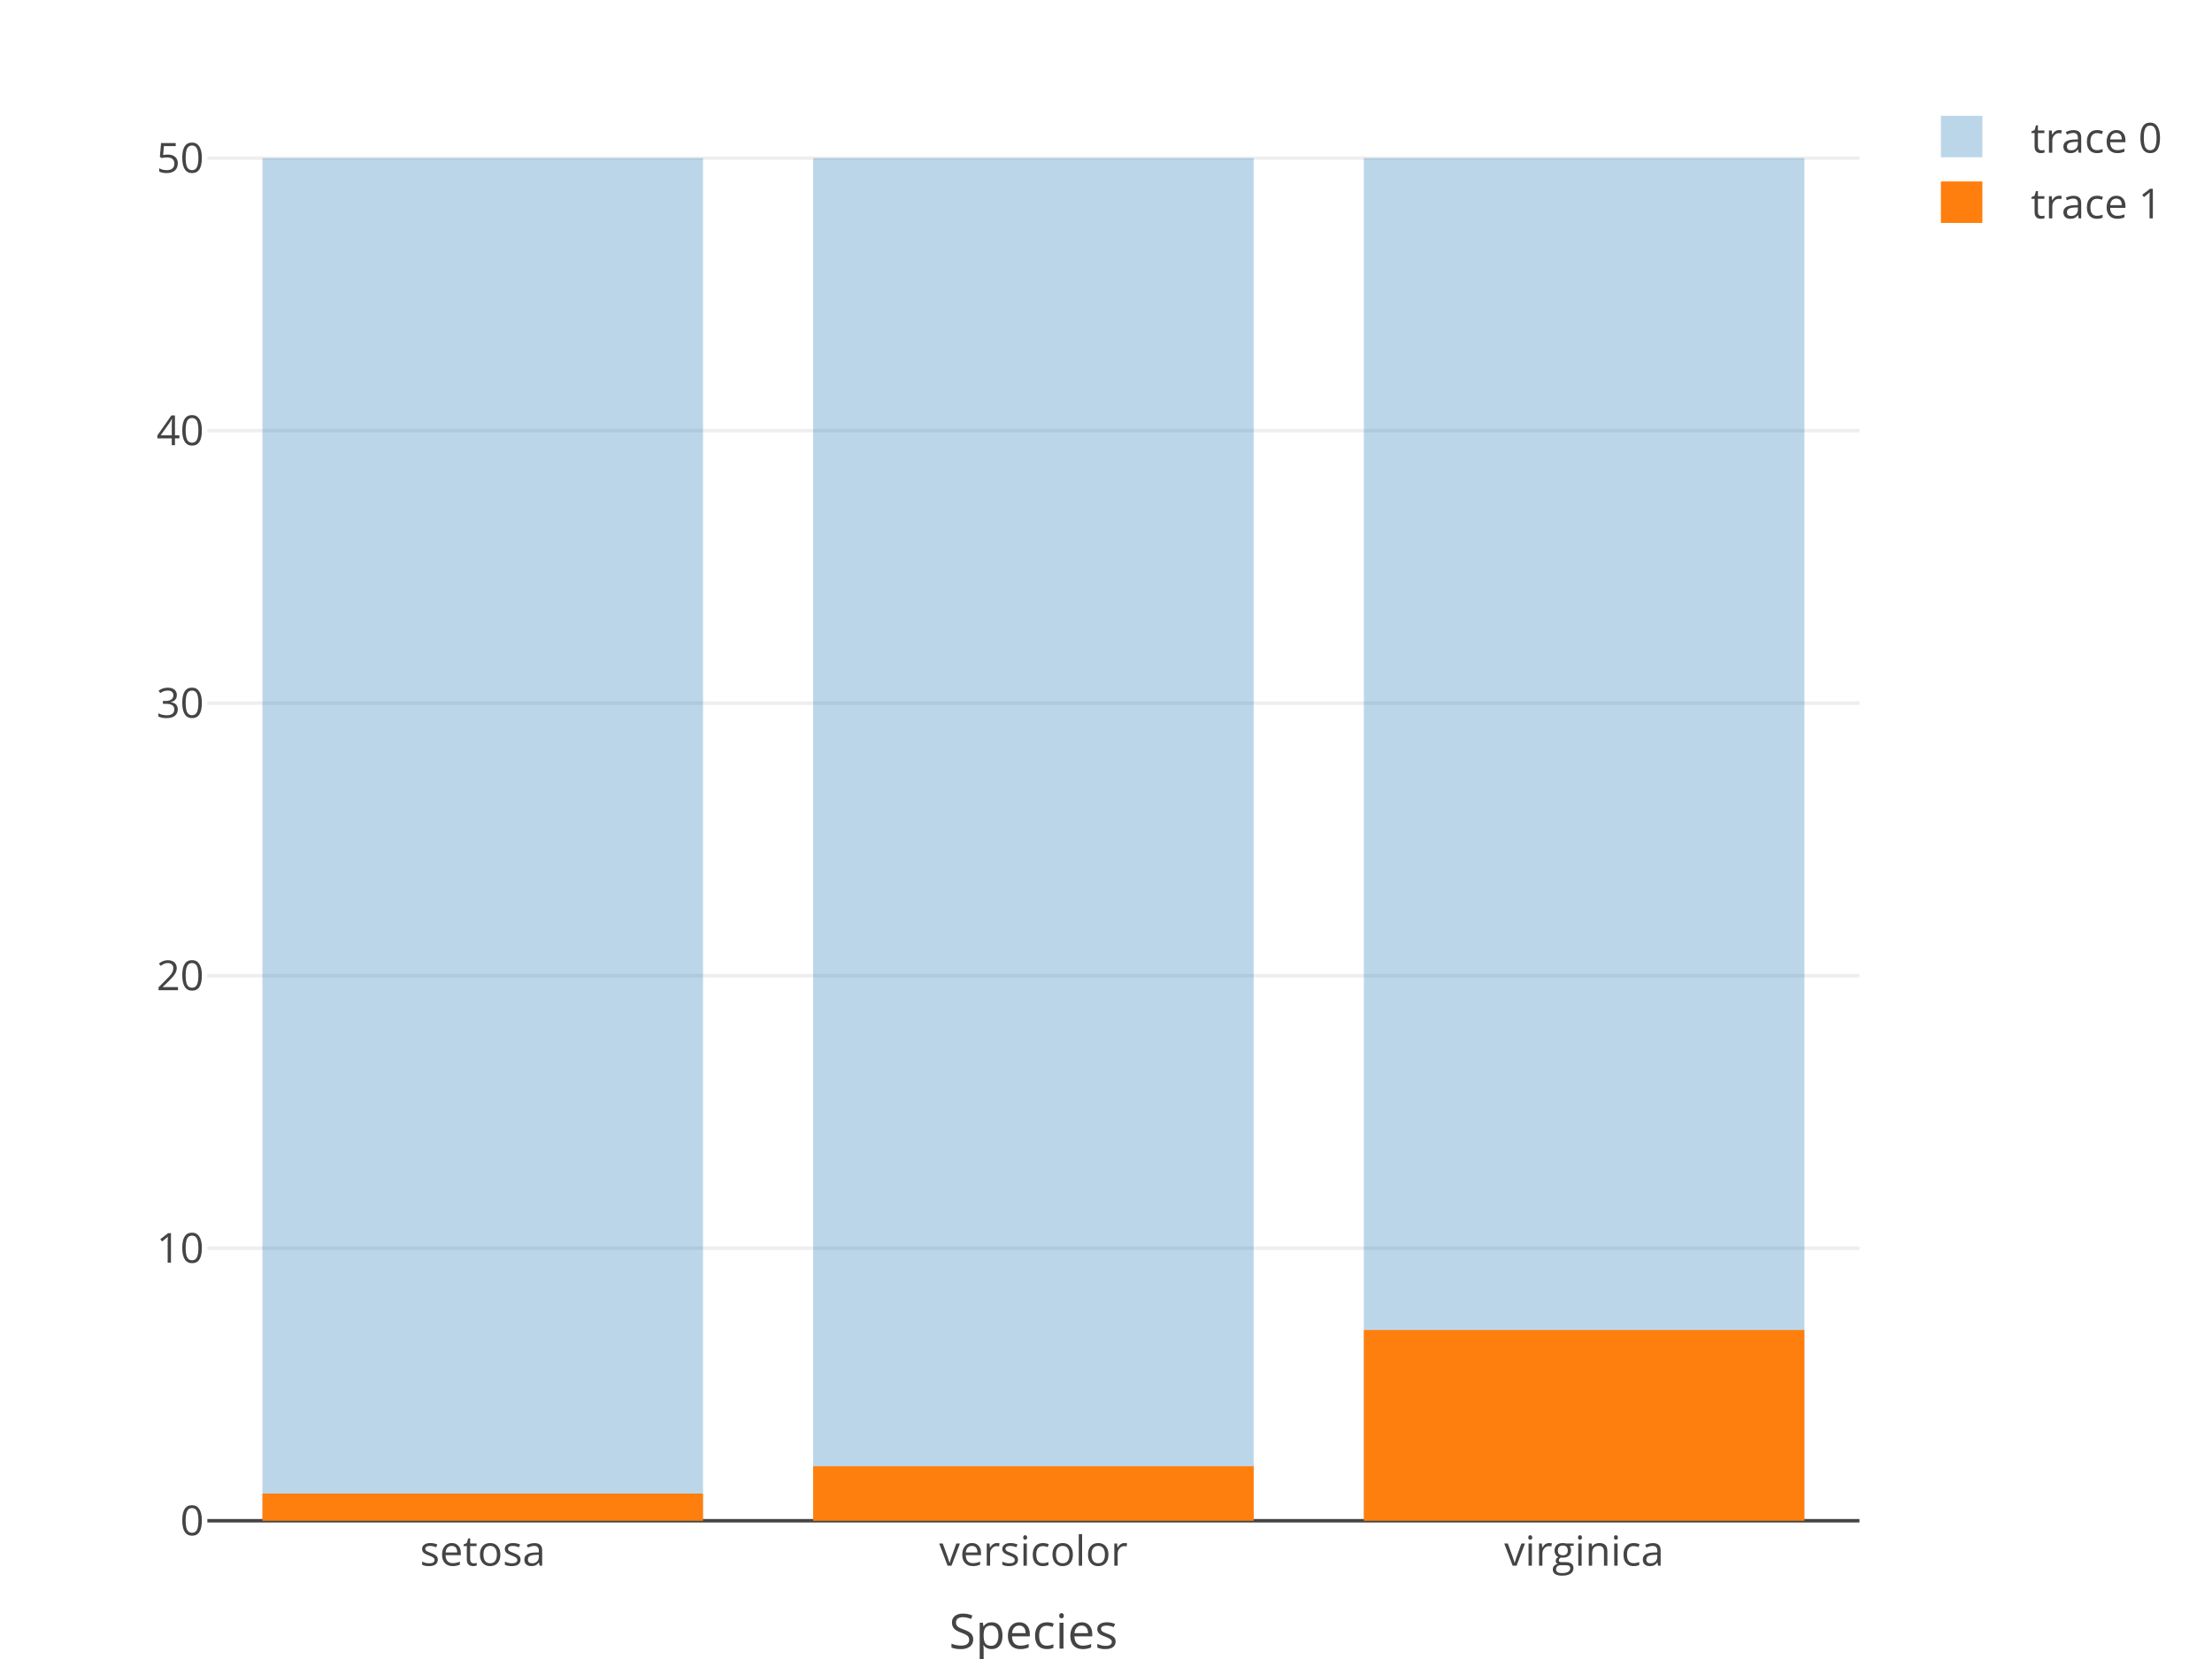
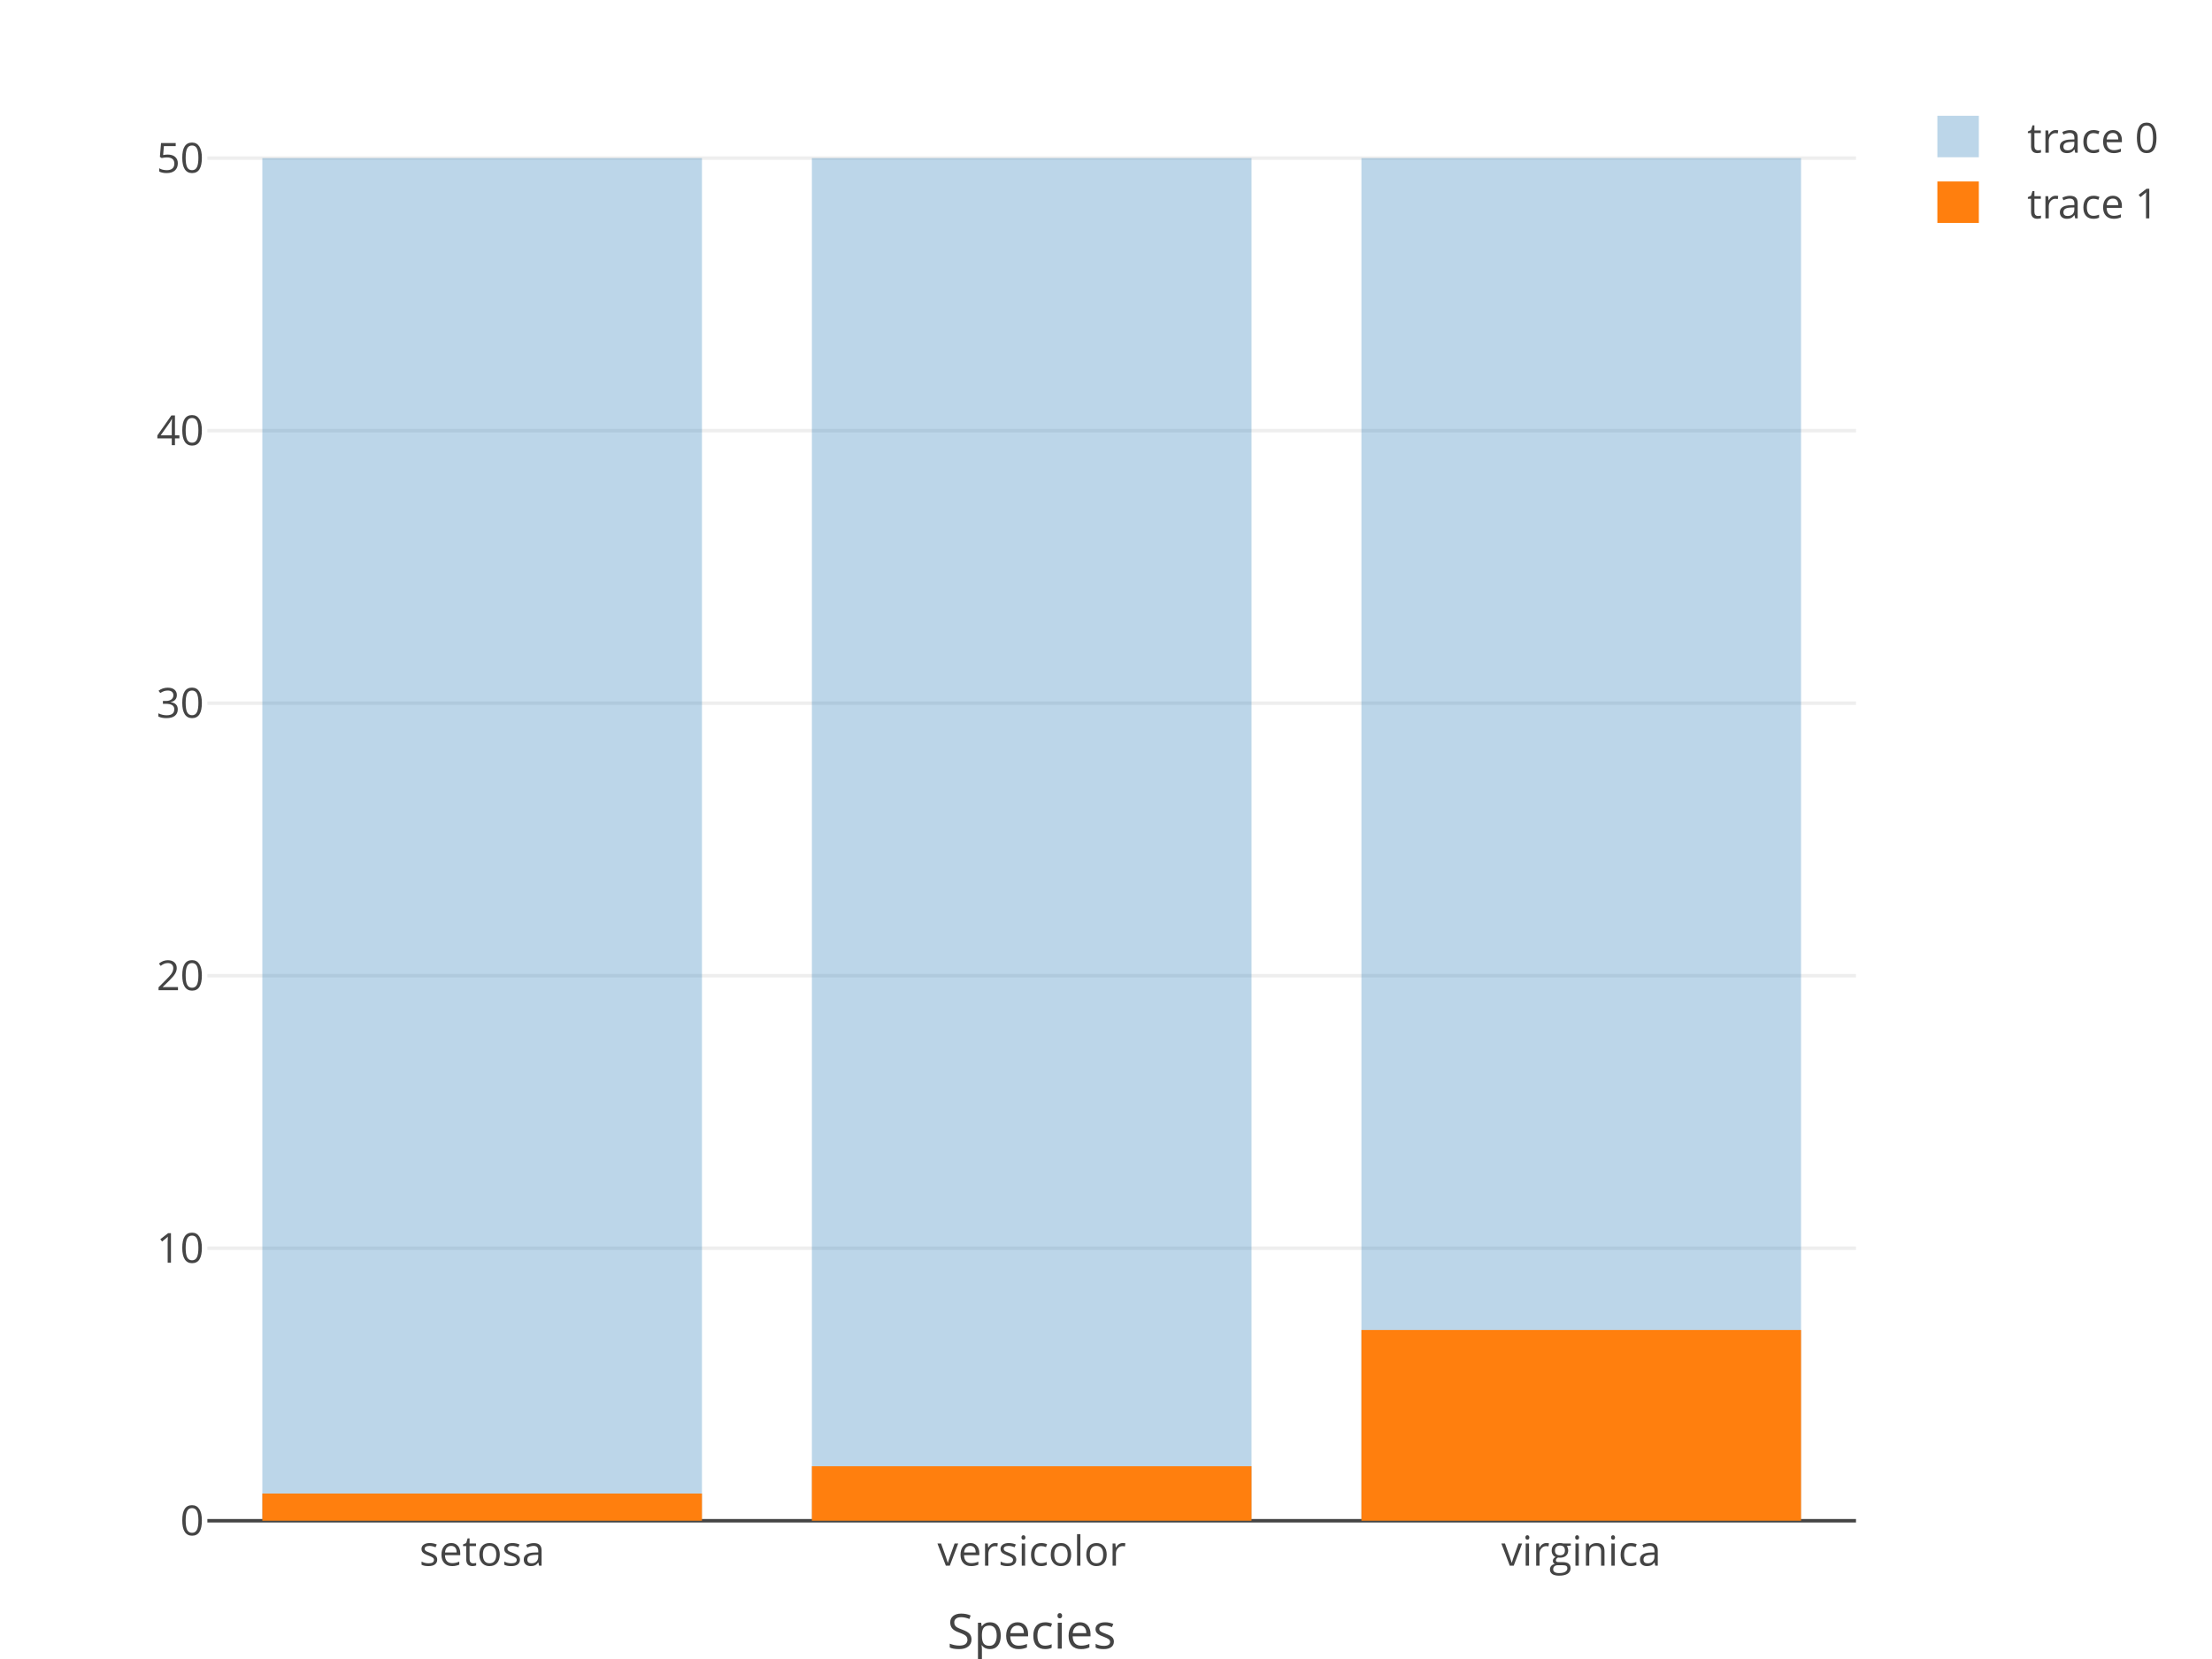
- <svg xmlns="http://www.w3.org/2000/svg" class="main-svg" width="640" height="480" viewBox="0 0 640 480">
+ <svg xmlns="http://www.w3.org/2000/svg" class="main-svg" width="640" height="480" style="" viewBox="0 0 640 480">
  <rect x="0" y="0" width="640" height="480" style="fill: rgb(255, 255, 255); fill-opacity: 1;" />
  <defs id="defs-">
    <g class="clips">
      <clipPath id="clipxyplot" class="plotclip">
-         <rect width="478" height="415" />
+         <rect width="477" height="415" />
      </clipPath>
      <clipPath class="axesclip" id="clipx">
-         <rect x="60" y="0" width="478" height="480" />
+         <rect x="60" y="0" width="477" height="480" />
      </clipPath>
      <clipPath class="axesclip" id="clipy">
        <rect x="0" y="25" width="640" height="415" />
      </clipPath>
      <clipPath class="axesclip" id="clipxy">
-         <rect x="60" y="25" width="478" height="415" />
+         <rect x="60" y="25" width="477" height="415" />
      </clipPath>
    </g>
    <g class="gradients" />
  </defs>
  <g class="bglayer" />
  <g class="layer-below">
    <g class="imagelayer" />
    <g class="shapelayer" />
  </g>
  <g class="cartesianlayer">
    <g class="subplot xy">
      <g class="layer-subplot">
        <g class="shapelayer" />
        <g class="imagelayer" />
      </g>
      <g class="gridlayer">
        <g class="x" />
        <g class="y">
-           <path class="ygrid crisp" transform="translate(0,361.15)" d="M60,0h478" style="stroke: rgb(238, 238, 238); stroke-opacity: 1; stroke-width: 1px;" />
-           <path class="ygrid crisp" transform="translate(0,282.3)" d="M60,0h478" style="stroke: rgb(238, 238, 238); stroke-opacity: 1; stroke-width: 1px;" />
-           <path class="ygrid crisp" transform="translate(0,203.45)" d="M60,0h478" style="stroke: rgb(238, 238, 238); stroke-opacity: 1; stroke-width: 1px;" />
-           <path class="ygrid crisp" transform="translate(0,124.6)" d="M60,0h478" style="stroke: rgb(238, 238, 238); stroke-opacity: 1; stroke-width: 1px;" />
-           <path class="ygrid crisp" transform="translate(0,45.75)" d="M60,0h478" style="stroke: rgb(238, 238, 238); stroke-opacity: 1; stroke-width: 1px;" />
+           <path class="ygrid crisp" transform="translate(0,361.15)" d="M60,0h477" style="stroke: rgb(238, 238, 238); stroke-opacity: 1; stroke-width: 1px;" />
+           <path class="ygrid crisp" transform="translate(0,282.3)" d="M60,0h477" style="stroke: rgb(238, 238, 238); stroke-opacity: 1; stroke-width: 1px;" />
+           <path class="ygrid crisp" transform="translate(0,203.45)" d="M60,0h477" style="stroke: rgb(238, 238, 238); stroke-opacity: 1; stroke-width: 1px;" />
+           <path class="ygrid crisp" transform="translate(0,124.6)" d="M60,0h477" style="stroke: rgb(238, 238, 238); stroke-opacity: 1; stroke-width: 1px;" />
+           <path class="ygrid crisp" transform="translate(0,45.75)" d="M60,0h477" style="stroke: rgb(238, 238, 238); stroke-opacity: 1; stroke-width: 1px;" />
        </g>
      </g>
      <g class="zerolinelayer">
-         <path class="yzl zl crisp" transform="translate(0,440)" d="M60,0h478" style="stroke: rgb(68, 68, 68); stroke-opacity: 1; stroke-width: 1px;" />
+         <path class="yzl zl crisp" transform="translate(0,440)" d="M60,0h477" style="stroke: rgb(68, 68, 68); stroke-opacity: 1; stroke-width: 1px;" />
      </g>
      <path class="xlines-below" />
      <path class="ylines-below" />
      <g class="overlines-below" />
      <g class="xaxislayer-below" />
      <g class="yaxislayer-below" />
      <g class="overaxes-below" />
      <g class="plot" transform="translate(60, 25)" clip-path="url('#clipxyplot')">
        <g class="barlayer mlayer">
          <g class="trace bars" style="opacity: 0.3;">
            <g class="points">
              <g class="point">
-                 <path d="M15.93,415V20.75H143.4V415Z" style="vector-effect: non-scaling-stroke; opacity: 1; stroke-width: 0px; fill: rgb(31, 119, 180); fill-opacity: 1;" />
+                 <path d="M15.9,415V20.75H143.1V415Z" style="vector-effect: non-scaling-stroke; opacity: 1; stroke-width: 0px; fill: rgb(31, 119, 180); fill-opacity: 1;" />
              </g>
              <g class="point">
-                 <path d="M175.27,415V20.75H302.73V415Z" style="vector-effect: non-scaling-stroke; opacity: 1; stroke-width: 0px; fill: rgb(31, 119, 180); fill-opacity: 1;" />
+                 <path d="M174.9,415V20.75H302.1V415Z" style="vector-effect: non-scaling-stroke; opacity: 1; stroke-width: 0px; fill: rgb(31, 119, 180); fill-opacity: 1;" />
              </g>
              <g class="point">
-                 <path d="M334.6,415V20.75H462.07V415Z" style="vector-effect: non-scaling-stroke; opacity: 1; stroke-width: 0px; fill: rgb(31, 119, 180); fill-opacity: 1;" />
+                 <path d="M333.9,415V20.75H461.1V415Z" style="vector-effect: non-scaling-stroke; opacity: 1; stroke-width: 0px; fill: rgb(31, 119, 180); fill-opacity: 1;" />
              </g>
            </g>
          </g>
          <g class="trace bars" style="opacity: 1;">
            <g class="points">
              <g class="point">
-                 <path d="M15.93,415V407.12H143.4V415Z" style="vector-effect: non-scaling-stroke; opacity: 1; stroke-width: 0px; fill: rgb(255, 127, 14); fill-opacity: 1;" />
+                 <path d="M15.9,415V407.12H143.1V415Z" style="vector-effect: non-scaling-stroke; opacity: 1; stroke-width: 0px; fill: rgb(255, 127, 14); fill-opacity: 1;" />
              </g>
              <g class="point">
-                 <path d="M175.27,415V399.23H302.73V415Z" style="vector-effect: non-scaling-stroke; opacity: 1; stroke-width: 0px; fill: rgb(255, 127, 14); fill-opacity: 1;" />
+                 <path d="M174.9,415V399.23H302.1V415Z" style="vector-effect: non-scaling-stroke; opacity: 1; stroke-width: 0px; fill: rgb(255, 127, 14); fill-opacity: 1;" />
              </g>
              <g class="point">
-                 <path d="M334.6,415V359.81H462.07V415Z" style="vector-effect: non-scaling-stroke; opacity: 1; stroke-width: 0px; fill: rgb(255, 127, 14); fill-opacity: 1;" />
+                 <path d="M333.9,415V359.81H461.1V415Z" style="vector-effect: non-scaling-stroke; opacity: 1; stroke-width: 0px; fill: rgb(255, 127, 14); fill-opacity: 1;" />
              </g>
            </g>
          </g>
        </g>
      </g>
      <g class="overplot" />
      <path class="xlines-above crisp" d="M0,0" style="fill: none;" />
      <path class="ylines-above crisp" d="M0,0" style="fill: none;" />
      <g class="overlines-above" />
      <g class="xaxislayer-above">
        <g class="xtick">
-           <text text-anchor="middle" x="0" y="453" transform="translate(139.67,0)" style="font-family: 'Open Sans', verdana, arial, sans-serif; font-size: 12px; fill: rgb(68, 68, 68); fill-opacity: 1; white-space: pre;">setosa</text>
+           <text text-anchor="middle" x="0" y="453" transform="translate(139.5,0)" style="font-family: 'Open Sans', verdana, arial, sans-serif; font-size: 12px; fill: rgb(68, 68, 68); fill-opacity: 1; white-space: pre;">setosa</text>
        </g>
        <g class="xtick">
-           <text text-anchor="middle" x="0" y="453" transform="translate(299,0)" style="font-family: 'Open Sans', verdana, arial, sans-serif; font-size: 12px; fill: rgb(68, 68, 68); fill-opacity: 1; white-space: pre;">versicolor</text>
+           <text text-anchor="middle" x="0" y="453" transform="translate(298.5,0)" style="font-family: 'Open Sans', verdana, arial, sans-serif; font-size: 12px; fill: rgb(68, 68, 68); fill-opacity: 1; white-space: pre;">versicolor</text>
        </g>
        <g class="xtick">
-           <text text-anchor="middle" x="0" y="453" transform="translate(458.33,0)" style="font-family: 'Open Sans', verdana, arial, sans-serif; font-size: 12px; fill: rgb(68, 68, 68); fill-opacity: 1; white-space: pre;">virginica</text>
+           <text text-anchor="middle" x="0" y="453" transform="translate(457.5,0)" style="font-family: 'Open Sans', verdana, arial, sans-serif; font-size: 12px; fill: rgb(68, 68, 68); fill-opacity: 1; white-space: pre;">virginica</text>
        </g>
      </g>
      <g class="yaxislayer-above">
        <g class="ytick">
          <text text-anchor="end" x="59" y="4.2" transform="translate(0,440)" style="font-family: 'Open Sans', verdana, arial, sans-serif; font-size: 12px; fill: rgb(68, 68, 68); fill-opacity: 1; white-space: pre;">0</text>
        </g>
        <g class="ytick">
          <text text-anchor="end" x="59" y="4.2" transform="translate(0,361.15)" style="font-family: 'Open Sans', verdana, arial, sans-serif; font-size: 12px; fill: rgb(68, 68, 68); fill-opacity: 1; white-space: pre;">10</text>
        </g>
        <g class="ytick">
          <text text-anchor="end" x="59" y="4.2" transform="translate(0,282.3)" style="font-family: 'Open Sans', verdana, arial, sans-serif; font-size: 12px; fill: rgb(68, 68, 68); fill-opacity: 1; white-space: pre;">20</text>
        </g>
        <g class="ytick">
          <text text-anchor="end" x="59" y="4.2" transform="translate(0,203.45)" style="font-family: 'Open Sans', verdana, arial, sans-serif; font-size: 12px; fill: rgb(68, 68, 68); fill-opacity: 1; white-space: pre;">30</text>
        </g>
        <g class="ytick">
          <text text-anchor="end" x="59" y="4.2" transform="translate(0,124.6)" style="font-family: 'Open Sans', verdana, arial, sans-serif; font-size: 12px; fill: rgb(68, 68, 68); fill-opacity: 1; white-space: pre;">40</text>
        </g>
        <g class="ytick">
          <text text-anchor="end" x="59" y="4.2" transform="translate(0,45.75)" style="font-family: 'Open Sans', verdana, arial, sans-serif; font-size: 12px; fill: rgb(68, 68, 68); fill-opacity: 1; white-space: pre;">50</text>
        </g>
      </g>
      <g class="overaxes-above" />
    </g>
  </g>
  <g class="polarlayer" />
  <g class="ternarylayer" />
  <g class="geolayer" />
  <g class="funnelarealayer" />
  <g class="pielayer" />
  <g class="treemaplayer" />
  <g class="sunburstlayer" />
  <g class="glimages" />
  <defs id="topdefs-">
    <g class="clips" />
    <clipPath id="legend">
-       <rect width="82" height="48" x="0" y="0" />
+       <rect width="83" height="48" x="0" y="0" />
    </clipPath>
  </defs>
  <g class="layer-above">
    <g class="imagelayer" />
    <g class="shapelayer" />
  </g>
  <g class="infolayer">
-     <g class="legend" pointer-events="all" transform="translate(547.56, 25)">
-       <rect class="bg" shape-rendering="crispEdges" width="82" height="48" x="0" y="0" style="stroke: rgb(68, 68, 68); stroke-opacity: 1; fill: rgb(255, 255, 255); fill-opacity: 1; stroke-width: 0px;" />
+     <g class="legend" pointer-events="all" transform="translate(546.54, 25)">
+       <rect class="bg" shape-rendering="crispEdges" width="83" height="48" x="0" y="0" style="stroke: rgb(68, 68, 68); stroke-opacity: 1; fill: rgb(255, 255, 255); fill-opacity: 1; stroke-width: 0px;" />
      <g class="scrollbox" transform="translate(0, 0)" clip-path="url('#legend')">
        <g class="groups">
          <g class="traces" transform="translate(0, 14.5)" style="opacity: 1;">
            <text class="legendtext user-select-none" text-anchor="start" x="40" y="4.68" style="font-family: 'Open Sans', verdana, arial, sans-serif; font-size: 12px; fill: rgb(68, 68, 68); fill-opacity: 1; white-space: pre;">trace 0</text>
            <g class="layers" style="opacity: 0.3;">
              <g class="legendfill" />
              <g class="legendlines" />
              <g class="legendsymbols">
                <g class="legendpoints">
                  <path class="legendundefined" d="M6,6H-6V-6H6Z" transform="translate(20,0)" style="stroke-width: 0px; fill: rgb(31, 119, 180); fill-opacity: 1;" />
                </g>
              </g>
            </g>
-             <rect class="legendtoggle" pointer-events="all" x="0" y="-9.5" width="77" height="19" style="cursor: pointer; fill: rgb(0, 0, 0); fill-opacity: 0;" />
+             <rect class="legendtoggle" pointer-events="all" x="0" y="-9.5" width="77.016" height="19" style="cursor: pointer; fill: rgb(0, 0, 0); fill-opacity: 0;" />
          </g>
          <g class="traces" transform="translate(0, 33.5)" style="opacity: 1;">
            <text class="legendtext user-select-none" text-anchor="start" x="40" y="4.68" style="font-family: 'Open Sans', verdana, arial, sans-serif; font-size: 12px; fill: rgb(68, 68, 68); fill-opacity: 1; white-space: pre;">trace 1</text>
            <g class="layers" style="opacity: 1;">
              <g class="legendfill" />
              <g class="legendlines" />
              <g class="legendsymbols">
                <g class="legendpoints">
                  <path class="legendundefined" d="M6,6H-6V-6H6Z" transform="translate(20,0)" style="stroke-width: 0px; fill: rgb(255, 127, 14); fill-opacity: 1;" />
                </g>
              </g>
            </g>
-             <rect class="legendtoggle" pointer-events="all" x="0" y="-9.5" width="77" height="19" style="cursor: pointer; fill: rgb(0, 0, 0); fill-opacity: 0;" />
+             <rect class="legendtoggle" pointer-events="all" x="0" y="-9.5" width="77.016" height="19" style="cursor: pointer; fill: rgb(0, 0, 0); fill-opacity: 0;" />
          </g>
        </g>
      </g>
      <rect class="scrollbar" rx="20" ry="3" width="0" height="0" x="0" y="0" style="fill: rgb(128, 139, 164); fill-opacity: 1;" />
    </g>
    <g class="g-gtitle" />
    <g class="g-xtitle" transform="translate(0,-15)">
-       <text class="xtitle" x="299" y="492" text-anchor="middle" style="font-family: 'Open Sans', verdana, arial, sans-serif; font-size: 14px; fill: rgb(68, 68, 68); opacity: 1; font-weight: normal; white-space: pre;">Species</text>
+       <text class="xtitle" x="298.5" y="492" text-anchor="middle" style="font-family: 'Open Sans', verdana, arial, sans-serif; font-size: 14px; fill: rgb(68, 68, 68); opacity: 1; font-weight: normal; white-space: pre;">Species</text>
    </g>
    <g class="g-ytitle" />
  </g>
</svg>
